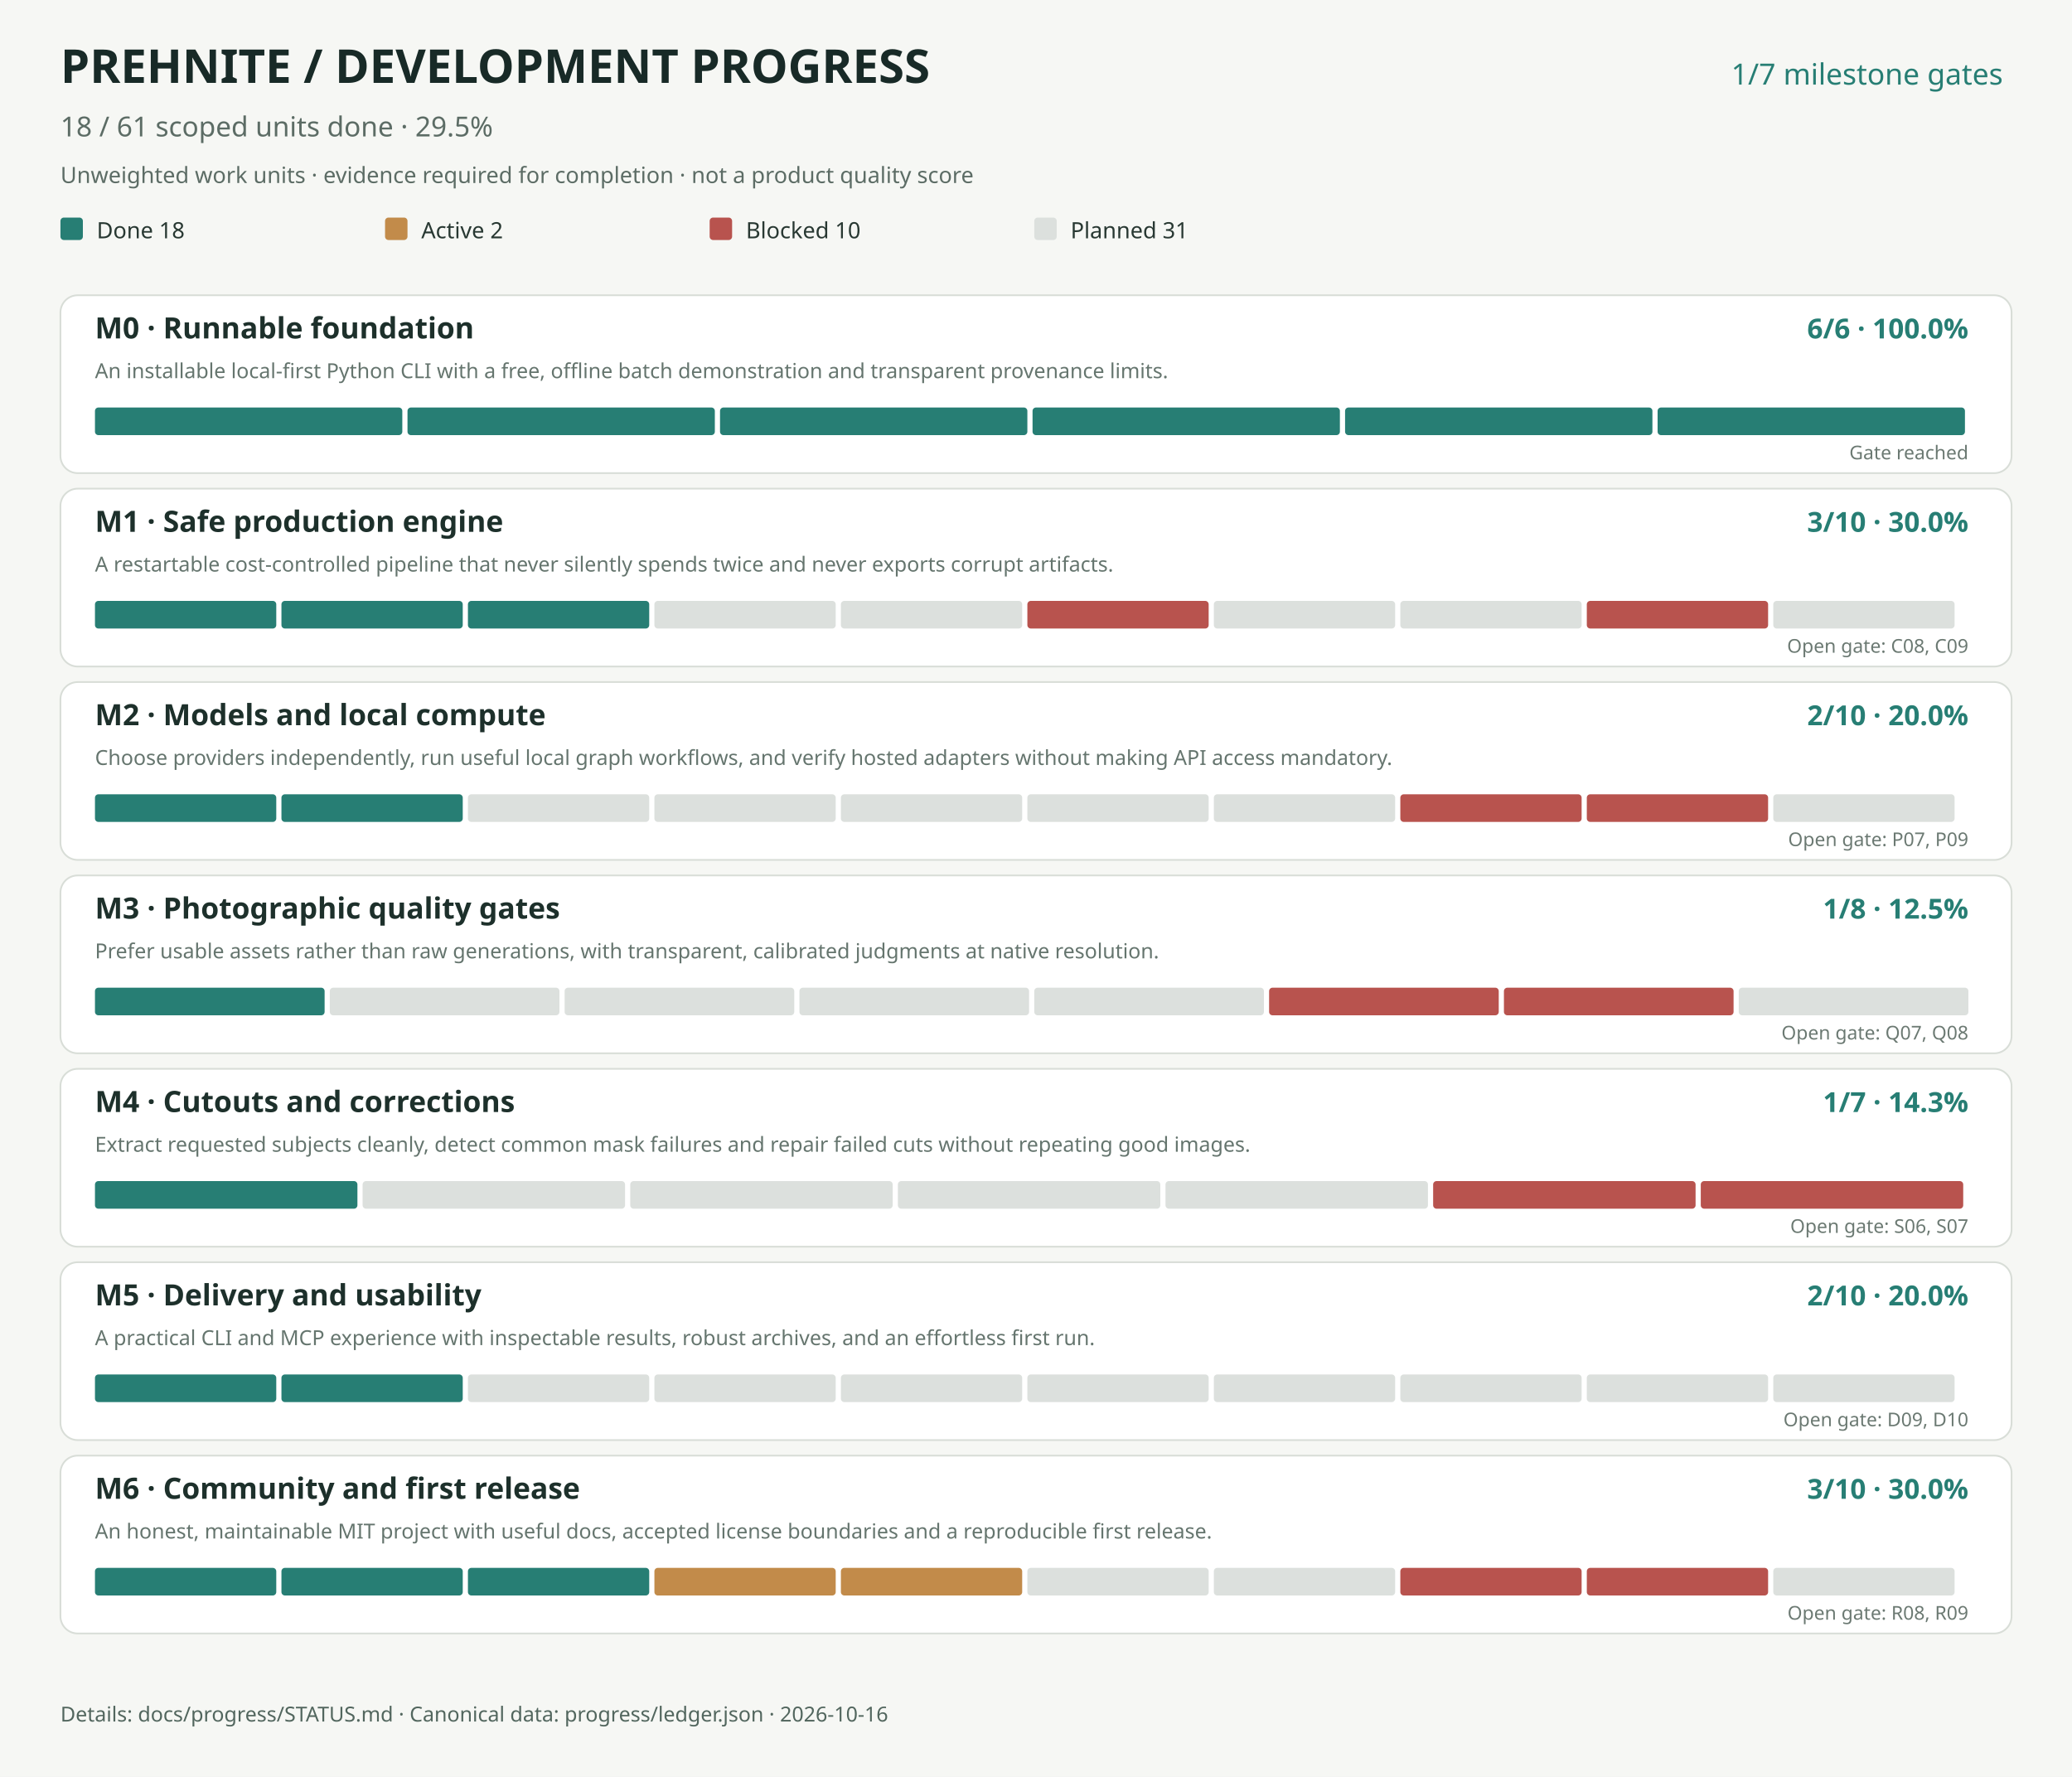
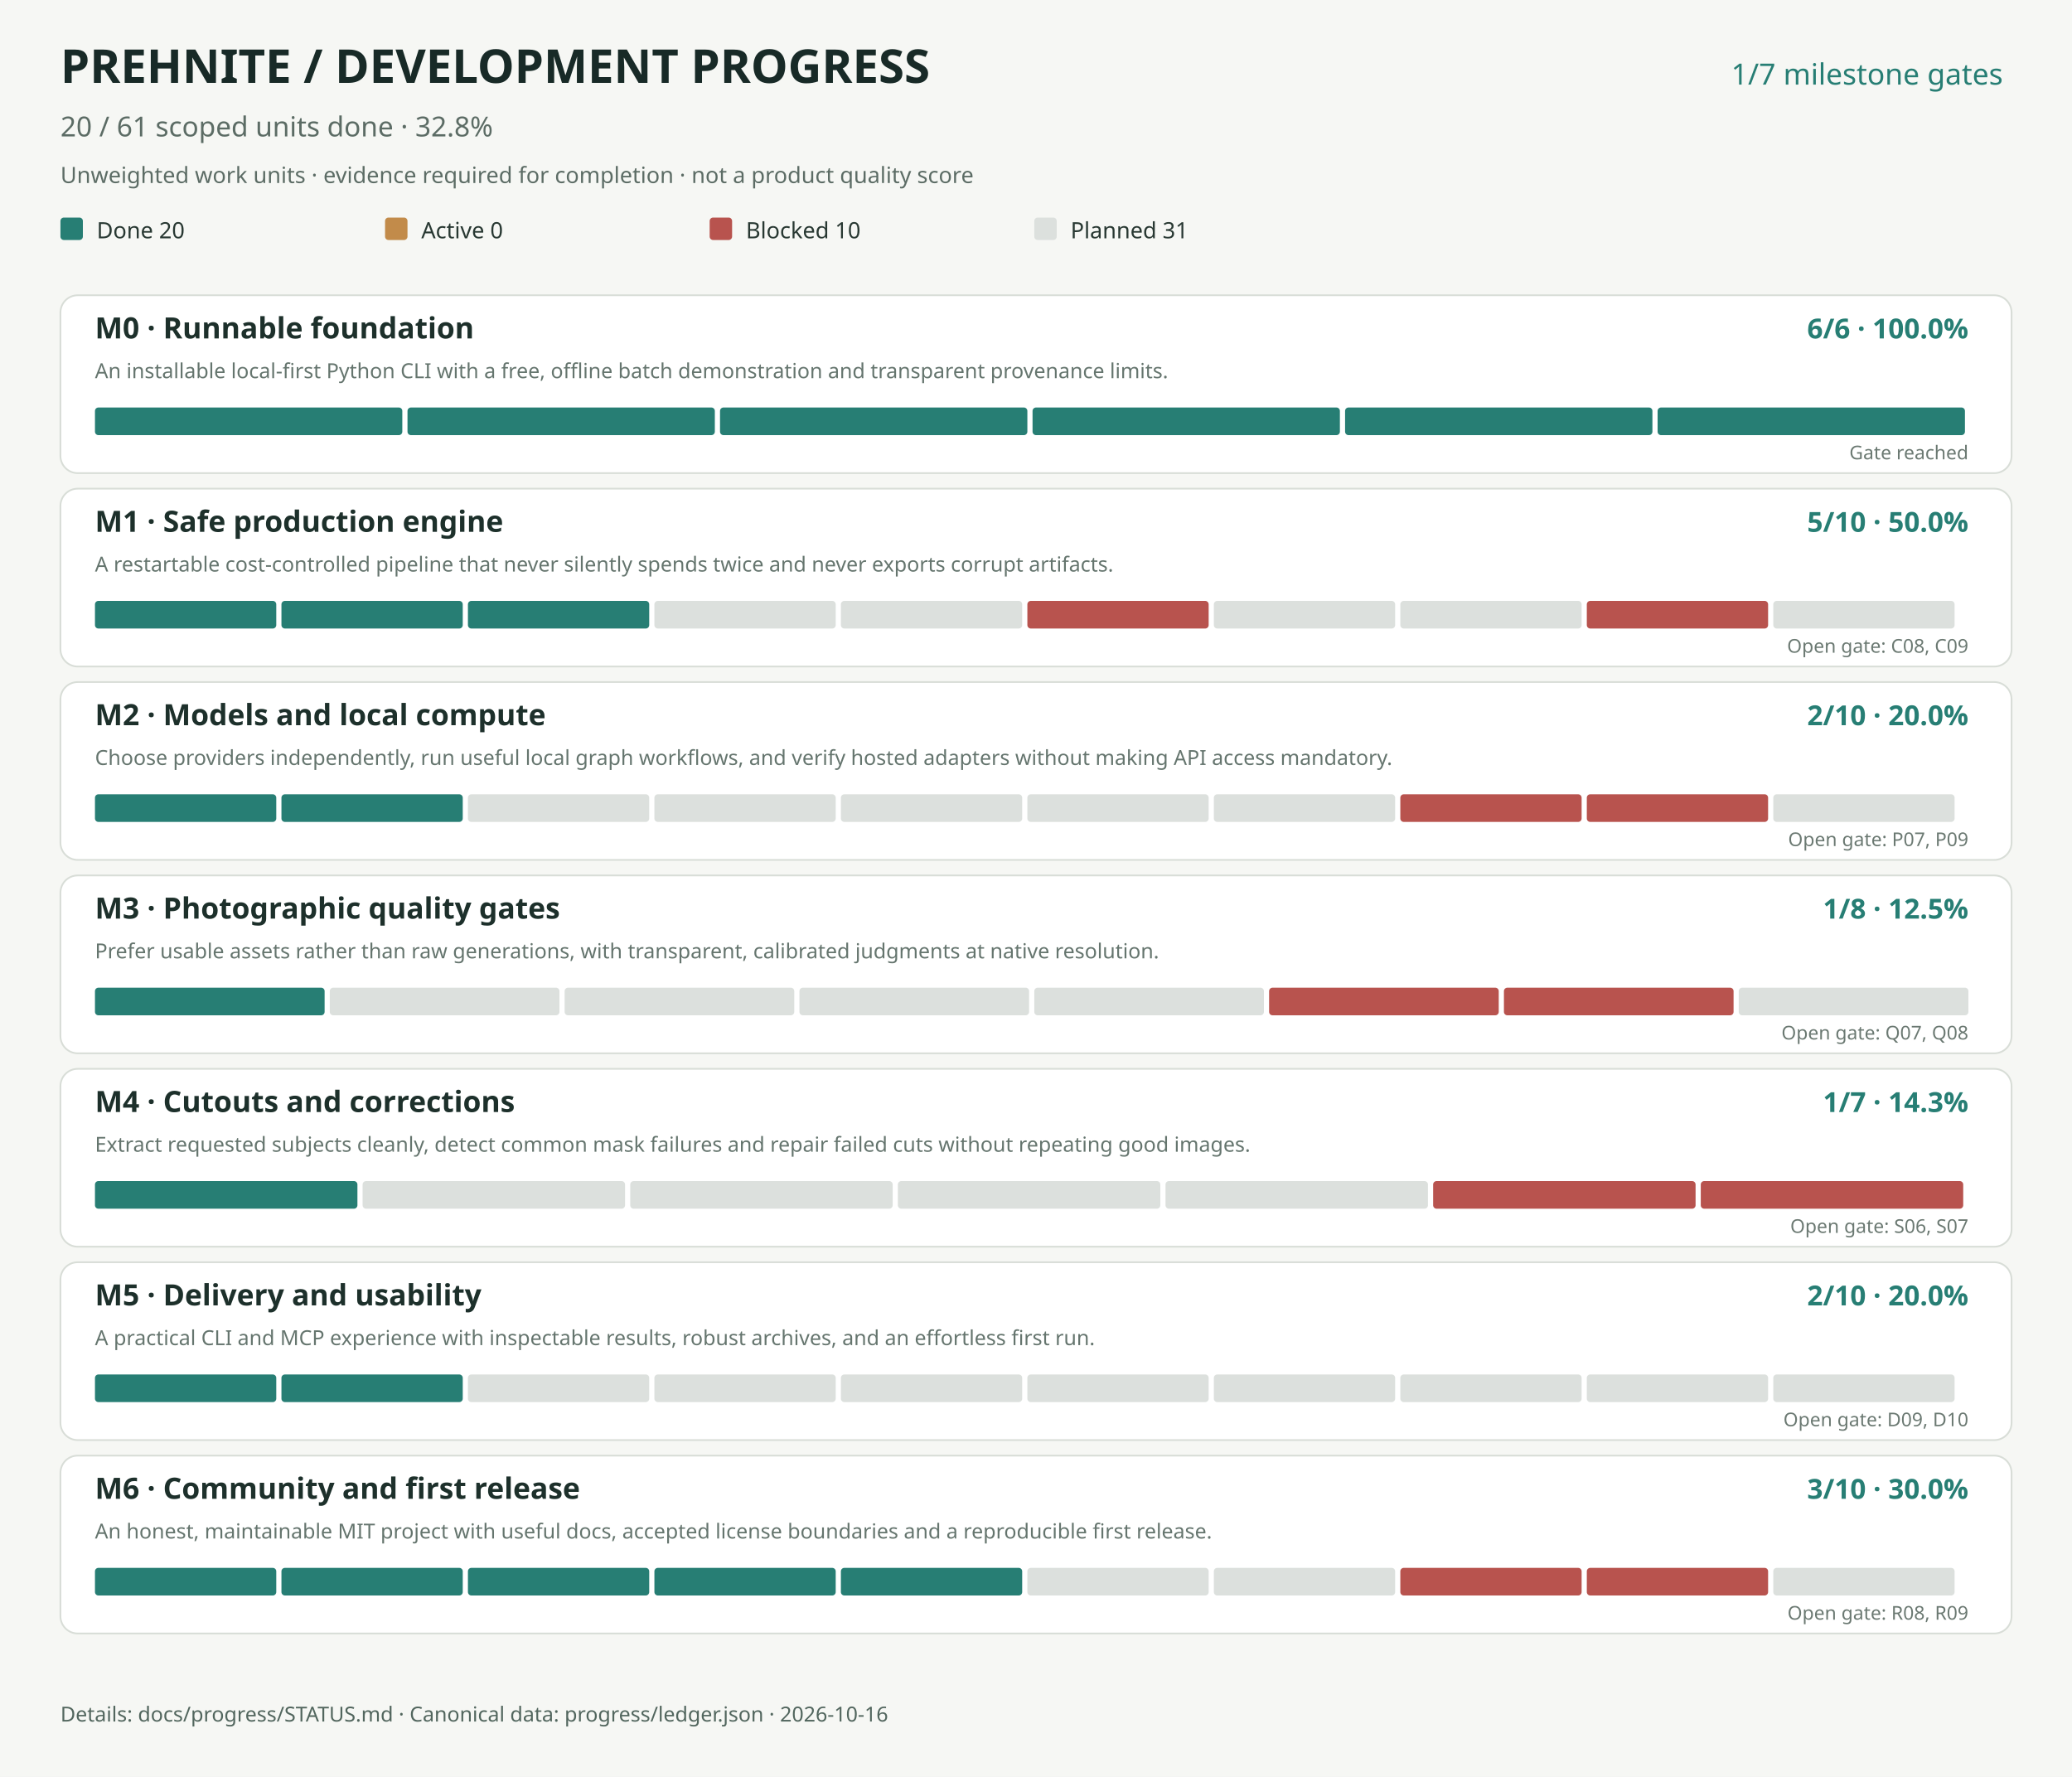
<svg xmlns="http://www.w3.org/2000/svg" width="1200" height="1029" viewBox="0 0 1200 1029" role="img" aria-label="Prehnite evidence-backed milestone progress">
  <rect width="1200" height="1029" fill="#f6f7f4" />
  <g font-family="system-ui,Segoe UI,sans-serif">
    <text x="35" y="48" font-size="27" font-weight="700" fill="#182a27">PREHNITE / DEVELOPMENT PROGRESS</text>
-     <text x="35" y="79" font-size="16" fill="#5c6c65">18 / 61 scoped units done · 29.5%</text>
+     <text x="35" y="79" font-size="16" fill="#5c6c65">20 / 61 scoped units done · 32.8%</text>
    <text x="1160" y="49" text-anchor="end" font-size="17" fill="#277e74">1/7 milestone gates</text>
    <text x="35" y="106" font-size="13" fill="#5c6c65">Unweighted work units · evidence required for completion · not a product quality score</text>
    <rect x="35" y="126" width="13" height="13" rx="2" fill="#277e74" />
-     <text x="56" y="138" font-size="13" fill="#283832">Done 18</text>
+     <text x="56" y="138" font-size="13" fill="#283832">Done 20</text>
    <rect x="223" y="126" width="13" height="13" rx="2" fill="#c28b4a" />
-     <text x="244" y="138" font-size="13" fill="#283832">Active 2</text>
+     <text x="244" y="138" font-size="13" fill="#283832">Active 0</text>
    <rect x="411" y="126" width="13" height="13" rx="2" fill="#b8534e" />
    <text x="432" y="138" font-size="13" fill="#283832">Blocked 10</text>
    <rect x="599" y="126" width="13" height="13" rx="2" fill="#dce0dd" />
    <text x="620" y="138" font-size="13" fill="#283832">Planned 31</text>
    <rect x="35" y="171" width="1130" height="103" rx="10" fill="#fff" stroke="#d8ddd7" />
    <text x="55" y="196" font-size="17" font-weight="650" fill="#1d302b">M0 · Runnable foundation</text>
    <text x="1140" y="196" font-size="16" text-anchor="end" font-weight="650" fill="#277e74">6/6 · 100.0%</text>
    <text x="55" y="219" font-size="12" fill="#65756e">An installable local-first Python CLI with a free, offline batch demonstration and transparent provenance limits.</text>
    <g>
      <rect x="55" y="236" width="178" height="16" rx="2" fill="#277e74" />
    </g>
    <g>
      <rect x="236" y="236" width="178" height="16" rx="2" fill="#277e74" />
    </g>
    <g>
      <rect x="417" y="236" width="178" height="16" rx="2" fill="#277e74" />
    </g>
    <g>
      <rect x="598" y="236" width="178" height="16" rx="2" fill="#277e74" />
    </g>
    <g>
      <rect x="779" y="236" width="178" height="16" rx="2" fill="#277e74" />
    </g>
    <g>
      <rect x="960" y="236" width="178" height="16" rx="2" fill="#277e74" />
    </g>
    <text x="1140" y="266" text-anchor="end" font-size="11" fill="#6b7972">Gate reached</text>
    <rect x="35" y="283" width="1130" height="103" rx="10" fill="#fff" stroke="#d8ddd7" />
    <text x="55" y="308" font-size="17" font-weight="650" fill="#1d302b">M1 · Safe production engine</text>
-     <text x="1140" y="308" font-size="16" text-anchor="end" font-weight="650" fill="#277e74">3/10 · 30.0%</text>
+     <text x="1140" y="308" font-size="16" text-anchor="end" font-weight="650" fill="#277e74">5/10 · 50.0%</text>
    <text x="55" y="331" font-size="12" fill="#65756e">A restartable cost-controlled pipeline that never silently spends twice and never exports corrupt artifacts.</text>
    <g>
      <rect x="55" y="348" width="105" height="16" rx="2" fill="#277e74" />
    </g>
    <g>
      <rect x="163" y="348" width="105" height="16" rx="2" fill="#277e74" />
    </g>
    <g>
      <rect x="271" y="348" width="105" height="16" rx="2" fill="#277e74" />
    </g>
    <g>
      <rect x="379" y="348" width="105" height="16" rx="2" fill="#dce0dd" />
    </g>
    <g>
      <rect x="487" y="348" width="105" height="16" rx="2" fill="#dce0dd" />
    </g>
    <g>
      <rect x="595" y="348" width="105" height="16" rx="2" fill="#b8534e" />
    </g>
    <g>
      <rect x="703" y="348" width="105" height="16" rx="2" fill="#dce0dd" />
    </g>
    <g>
      <rect x="811" y="348" width="105" height="16" rx="2" fill="#dce0dd" />
    </g>
    <g>
      <rect x="919" y="348" width="105" height="16" rx="2" fill="#b8534e" />
    </g>
    <g>
      <rect x="1027" y="348" width="105" height="16" rx="2" fill="#dce0dd" />
    </g>
    <text x="1140" y="378" text-anchor="end" font-size="11" fill="#6b7972">Open gate: C08, C09</text>
    <rect x="35" y="395" width="1130" height="103" rx="10" fill="#fff" stroke="#d8ddd7" />
    <text x="55" y="420" font-size="17" font-weight="650" fill="#1d302b">M2 · Models and local compute</text>
    <text x="1140" y="420" font-size="16" text-anchor="end" font-weight="650" fill="#277e74">2/10 · 20.0%</text>
    <text x="55" y="443" font-size="12" fill="#65756e">Choose providers independently, run useful local graph workflows, and verify hosted adapters without making API access mandatory.</text>
    <g>
      <rect x="55" y="460" width="105" height="16" rx="2" fill="#277e74" />
    </g>
    <g>
      <rect x="163" y="460" width="105" height="16" rx="2" fill="#277e74" />
    </g>
    <g>
      <rect x="271" y="460" width="105" height="16" rx="2" fill="#dce0dd" />
    </g>
    <g>
      <rect x="379" y="460" width="105" height="16" rx="2" fill="#dce0dd" />
    </g>
    <g>
      <rect x="487" y="460" width="105" height="16" rx="2" fill="#dce0dd" />
    </g>
    <g>
      <rect x="595" y="460" width="105" height="16" rx="2" fill="#dce0dd" />
    </g>
    <g>
      <rect x="703" y="460" width="105" height="16" rx="2" fill="#dce0dd" />
    </g>
    <g>
      <rect x="811" y="460" width="105" height="16" rx="2" fill="#b8534e" />
    </g>
    <g>
      <rect x="919" y="460" width="105" height="16" rx="2" fill="#b8534e" />
    </g>
    <g>
      <rect x="1027" y="460" width="105" height="16" rx="2" fill="#dce0dd" />
    </g>
    <text x="1140" y="490" text-anchor="end" font-size="11" fill="#6b7972">Open gate: P07, P09</text>
    <rect x="35" y="507" width="1130" height="103" rx="10" fill="#fff" stroke="#d8ddd7" />
    <text x="55" y="532" font-size="17" font-weight="650" fill="#1d302b">M3 · Photographic quality gates</text>
    <text x="1140" y="532" font-size="16" text-anchor="end" font-weight="650" fill="#277e74">1/8 · 12.5%</text>
    <text x="55" y="555" font-size="12" fill="#65756e">Prefer usable assets rather than raw generations, with transparent, calibrated judgments at native resolution.</text>
    <g>
      <rect x="55" y="572" width="133" height="16" rx="2" fill="#277e74" />
    </g>
    <g>
      <rect x="191" y="572" width="133" height="16" rx="2" fill="#dce0dd" />
    </g>
    <g>
      <rect x="327" y="572" width="133" height="16" rx="2" fill="#dce0dd" />
    </g>
    <g>
      <rect x="463" y="572" width="133" height="16" rx="2" fill="#dce0dd" />
    </g>
    <g>
      <rect x="599" y="572" width="133" height="16" rx="2" fill="#dce0dd" />
    </g>
    <g>
      <rect x="735" y="572" width="133" height="16" rx="2" fill="#b8534e" />
    </g>
    <g>
      <rect x="871" y="572" width="133" height="16" rx="2" fill="#b8534e" />
    </g>
    <g>
      <rect x="1007" y="572" width="133" height="16" rx="2" fill="#dce0dd" />
    </g>
    <text x="1140" y="602" text-anchor="end" font-size="11" fill="#6b7972">Open gate: Q07, Q08</text>
    <rect x="35" y="619" width="1130" height="103" rx="10" fill="#fff" stroke="#d8ddd7" />
    <text x="55" y="644" font-size="17" font-weight="650" fill="#1d302b">M4 · Cutouts and corrections</text>
    <text x="1140" y="644" font-size="16" text-anchor="end" font-weight="650" fill="#277e74">1/7 · 14.3%</text>
    <text x="55" y="667" font-size="12" fill="#65756e">Extract requested subjects cleanly, detect common mask failures and repair failed cuts without repeating good images.</text>
    <g>
      <rect x="55" y="684" width="152" height="16" rx="2" fill="#277e74" />
    </g>
    <g>
      <rect x="210" y="684" width="152" height="16" rx="2" fill="#dce0dd" />
    </g>
    <g>
      <rect x="365" y="684" width="152" height="16" rx="2" fill="#dce0dd" />
    </g>
    <g>
      <rect x="520" y="684" width="152" height="16" rx="2" fill="#dce0dd" />
    </g>
    <g>
      <rect x="675" y="684" width="152" height="16" rx="2" fill="#dce0dd" />
    </g>
    <g>
      <rect x="830" y="684" width="152" height="16" rx="2" fill="#b8534e" />
    </g>
    <g>
      <rect x="985" y="684" width="152" height="16" rx="2" fill="#b8534e" />
    </g>
    <text x="1140" y="714" text-anchor="end" font-size="11" fill="#6b7972">Open gate: S06, S07</text>
    <rect x="35" y="731" width="1130" height="103" rx="10" fill="#fff" stroke="#d8ddd7" />
    <text x="55" y="756" font-size="17" font-weight="650" fill="#1d302b">M5 · Delivery and usability</text>
    <text x="1140" y="756" font-size="16" text-anchor="end" font-weight="650" fill="#277e74">2/10 · 20.0%</text>
    <text x="55" y="779" font-size="12" fill="#65756e">A practical CLI and MCP experience with inspectable results, robust archives, and an effortless first run.</text>
    <g>
      <rect x="55" y="796" width="105" height="16" rx="2" fill="#277e74" />
    </g>
    <g>
      <rect x="163" y="796" width="105" height="16" rx="2" fill="#277e74" />
    </g>
    <g>
      <rect x="271" y="796" width="105" height="16" rx="2" fill="#dce0dd" />
    </g>
    <g>
      <rect x="379" y="796" width="105" height="16" rx="2" fill="#dce0dd" />
    </g>
    <g>
      <rect x="487" y="796" width="105" height="16" rx="2" fill="#dce0dd" />
    </g>
    <g>
      <rect x="595" y="796" width="105" height="16" rx="2" fill="#dce0dd" />
    </g>
    <g>
      <rect x="703" y="796" width="105" height="16" rx="2" fill="#dce0dd" />
    </g>
    <g>
      <rect x="811" y="796" width="105" height="16" rx="2" fill="#dce0dd" />
    </g>
    <g>
      <rect x="919" y="796" width="105" height="16" rx="2" fill="#dce0dd" />
    </g>
    <g>
      <rect x="1027" y="796" width="105" height="16" rx="2" fill="#dce0dd" />
    </g>
    <text x="1140" y="826" text-anchor="end" font-size="11" fill="#6b7972">Open gate: D09, D10</text>
    <rect x="35" y="843" width="1130" height="103" rx="10" fill="#fff" stroke="#d8ddd7" />
    <text x="55" y="868" font-size="17" font-weight="650" fill="#1d302b">M6 · Community and first release</text>
    <text x="1140" y="868" font-size="16" text-anchor="end" font-weight="650" fill="#277e74">3/10 · 30.0%</text>
    <text x="55" y="891" font-size="12" fill="#65756e">An honest, maintainable MIT project with useful docs, accepted license boundaries and a reproducible first release.</text>
    <g>
      <rect x="55" y="908" width="105" height="16" rx="2" fill="#277e74" />
    </g>
    <g>
      <rect x="163" y="908" width="105" height="16" rx="2" fill="#277e74" />
    </g>
    <g>
      <rect x="271" y="908" width="105" height="16" rx="2" fill="#277e74" />
    </g>
    <g>
-       <rect x="379" y="908" width="105" height="16" rx="2" fill="#c28b4a" />
-     </g>
-     <g>
-       <rect x="487" y="908" width="105" height="16" rx="2" fill="#c28b4a" />
+       <rect x="379" y="908" width="105" height="16" rx="2" fill="#277e74" />
+     </g>
+     <g>
+       <rect x="487" y="908" width="105" height="16" rx="2" fill="#277e74" />
    </g>
    <g>
      <rect x="595" y="908" width="105" height="16" rx="2" fill="#dce0dd" />
    </g>
    <g>
      <rect x="703" y="908" width="105" height="16" rx="2" fill="#dce0dd" />
    </g>
    <g>
      <rect x="811" y="908" width="105" height="16" rx="2" fill="#b8534e" />
    </g>
    <g>
      <rect x="919" y="908" width="105" height="16" rx="2" fill="#b8534e" />
    </g>
    <g>
      <rect x="1027" y="908" width="105" height="16" rx="2" fill="#dce0dd" />
    </g>
    <text x="1140" y="938" text-anchor="end" font-size="11" fill="#6b7972">Open gate: R08, R09</text>
    <text x="35" y="997" font-size="12" fill="#52665e">Details: docs/progress/STATUS.md · Canonical data: progress/ledger.json · 2026-10-16</text>
  </g>
</svg>
